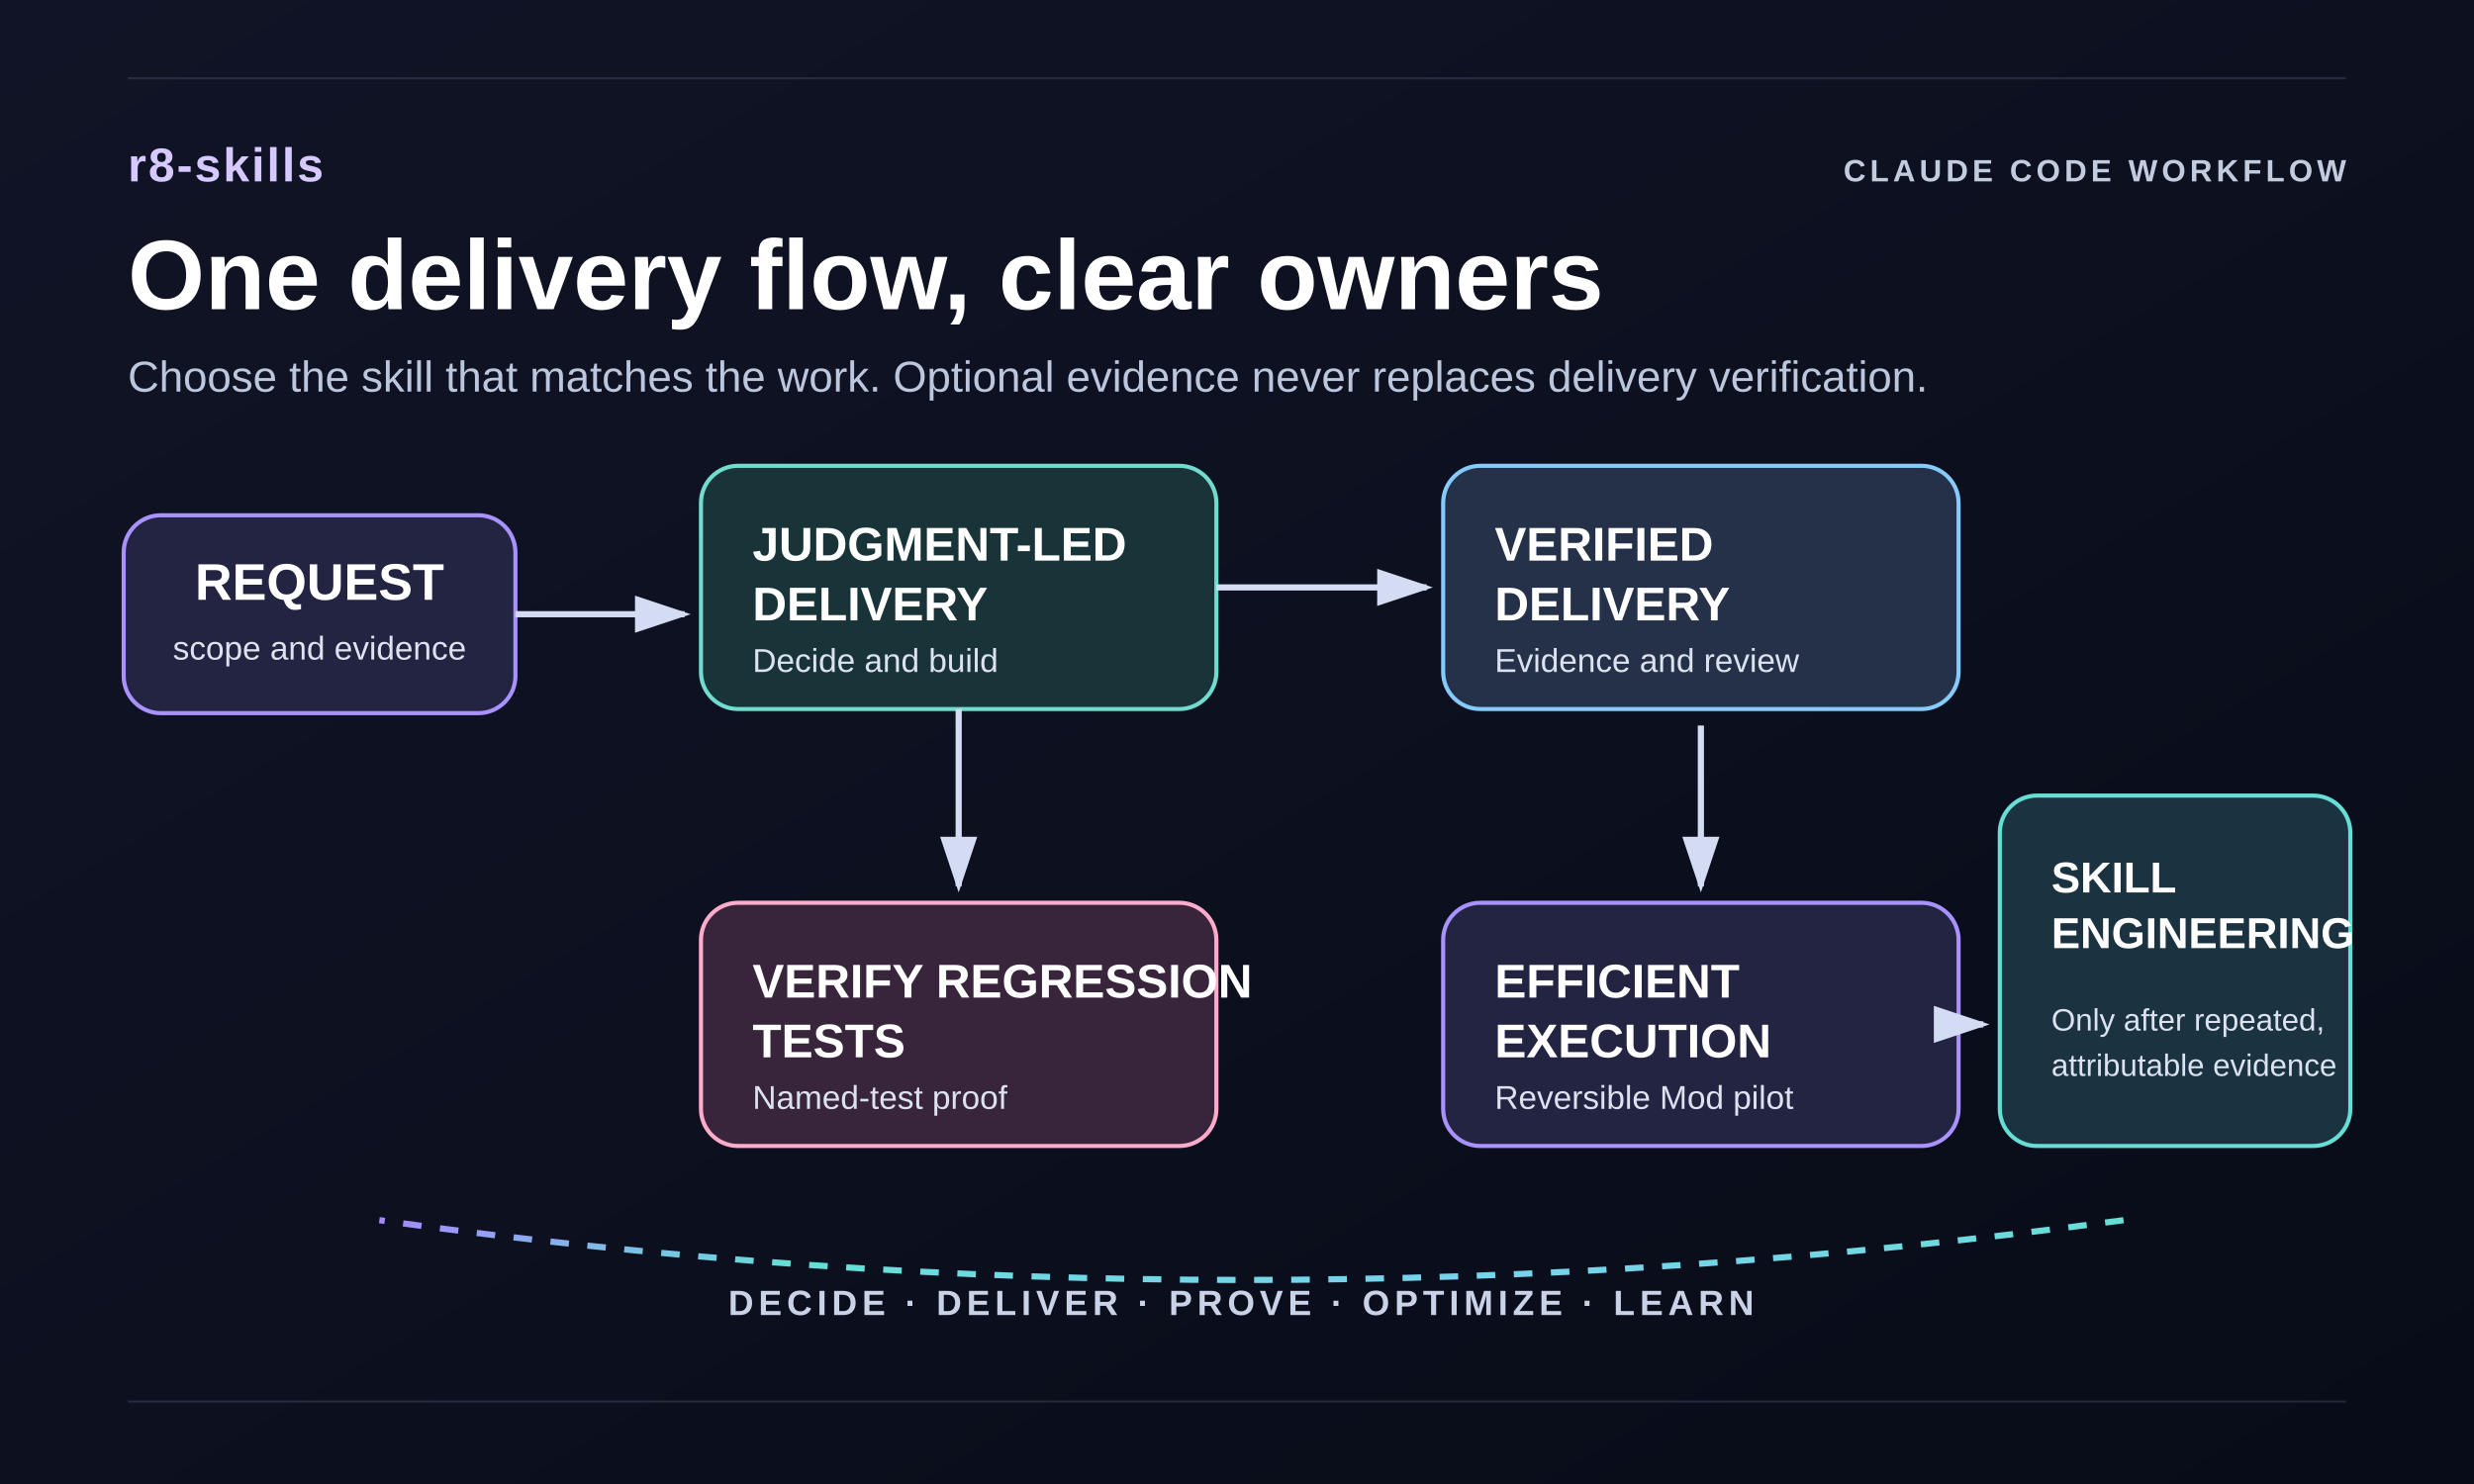
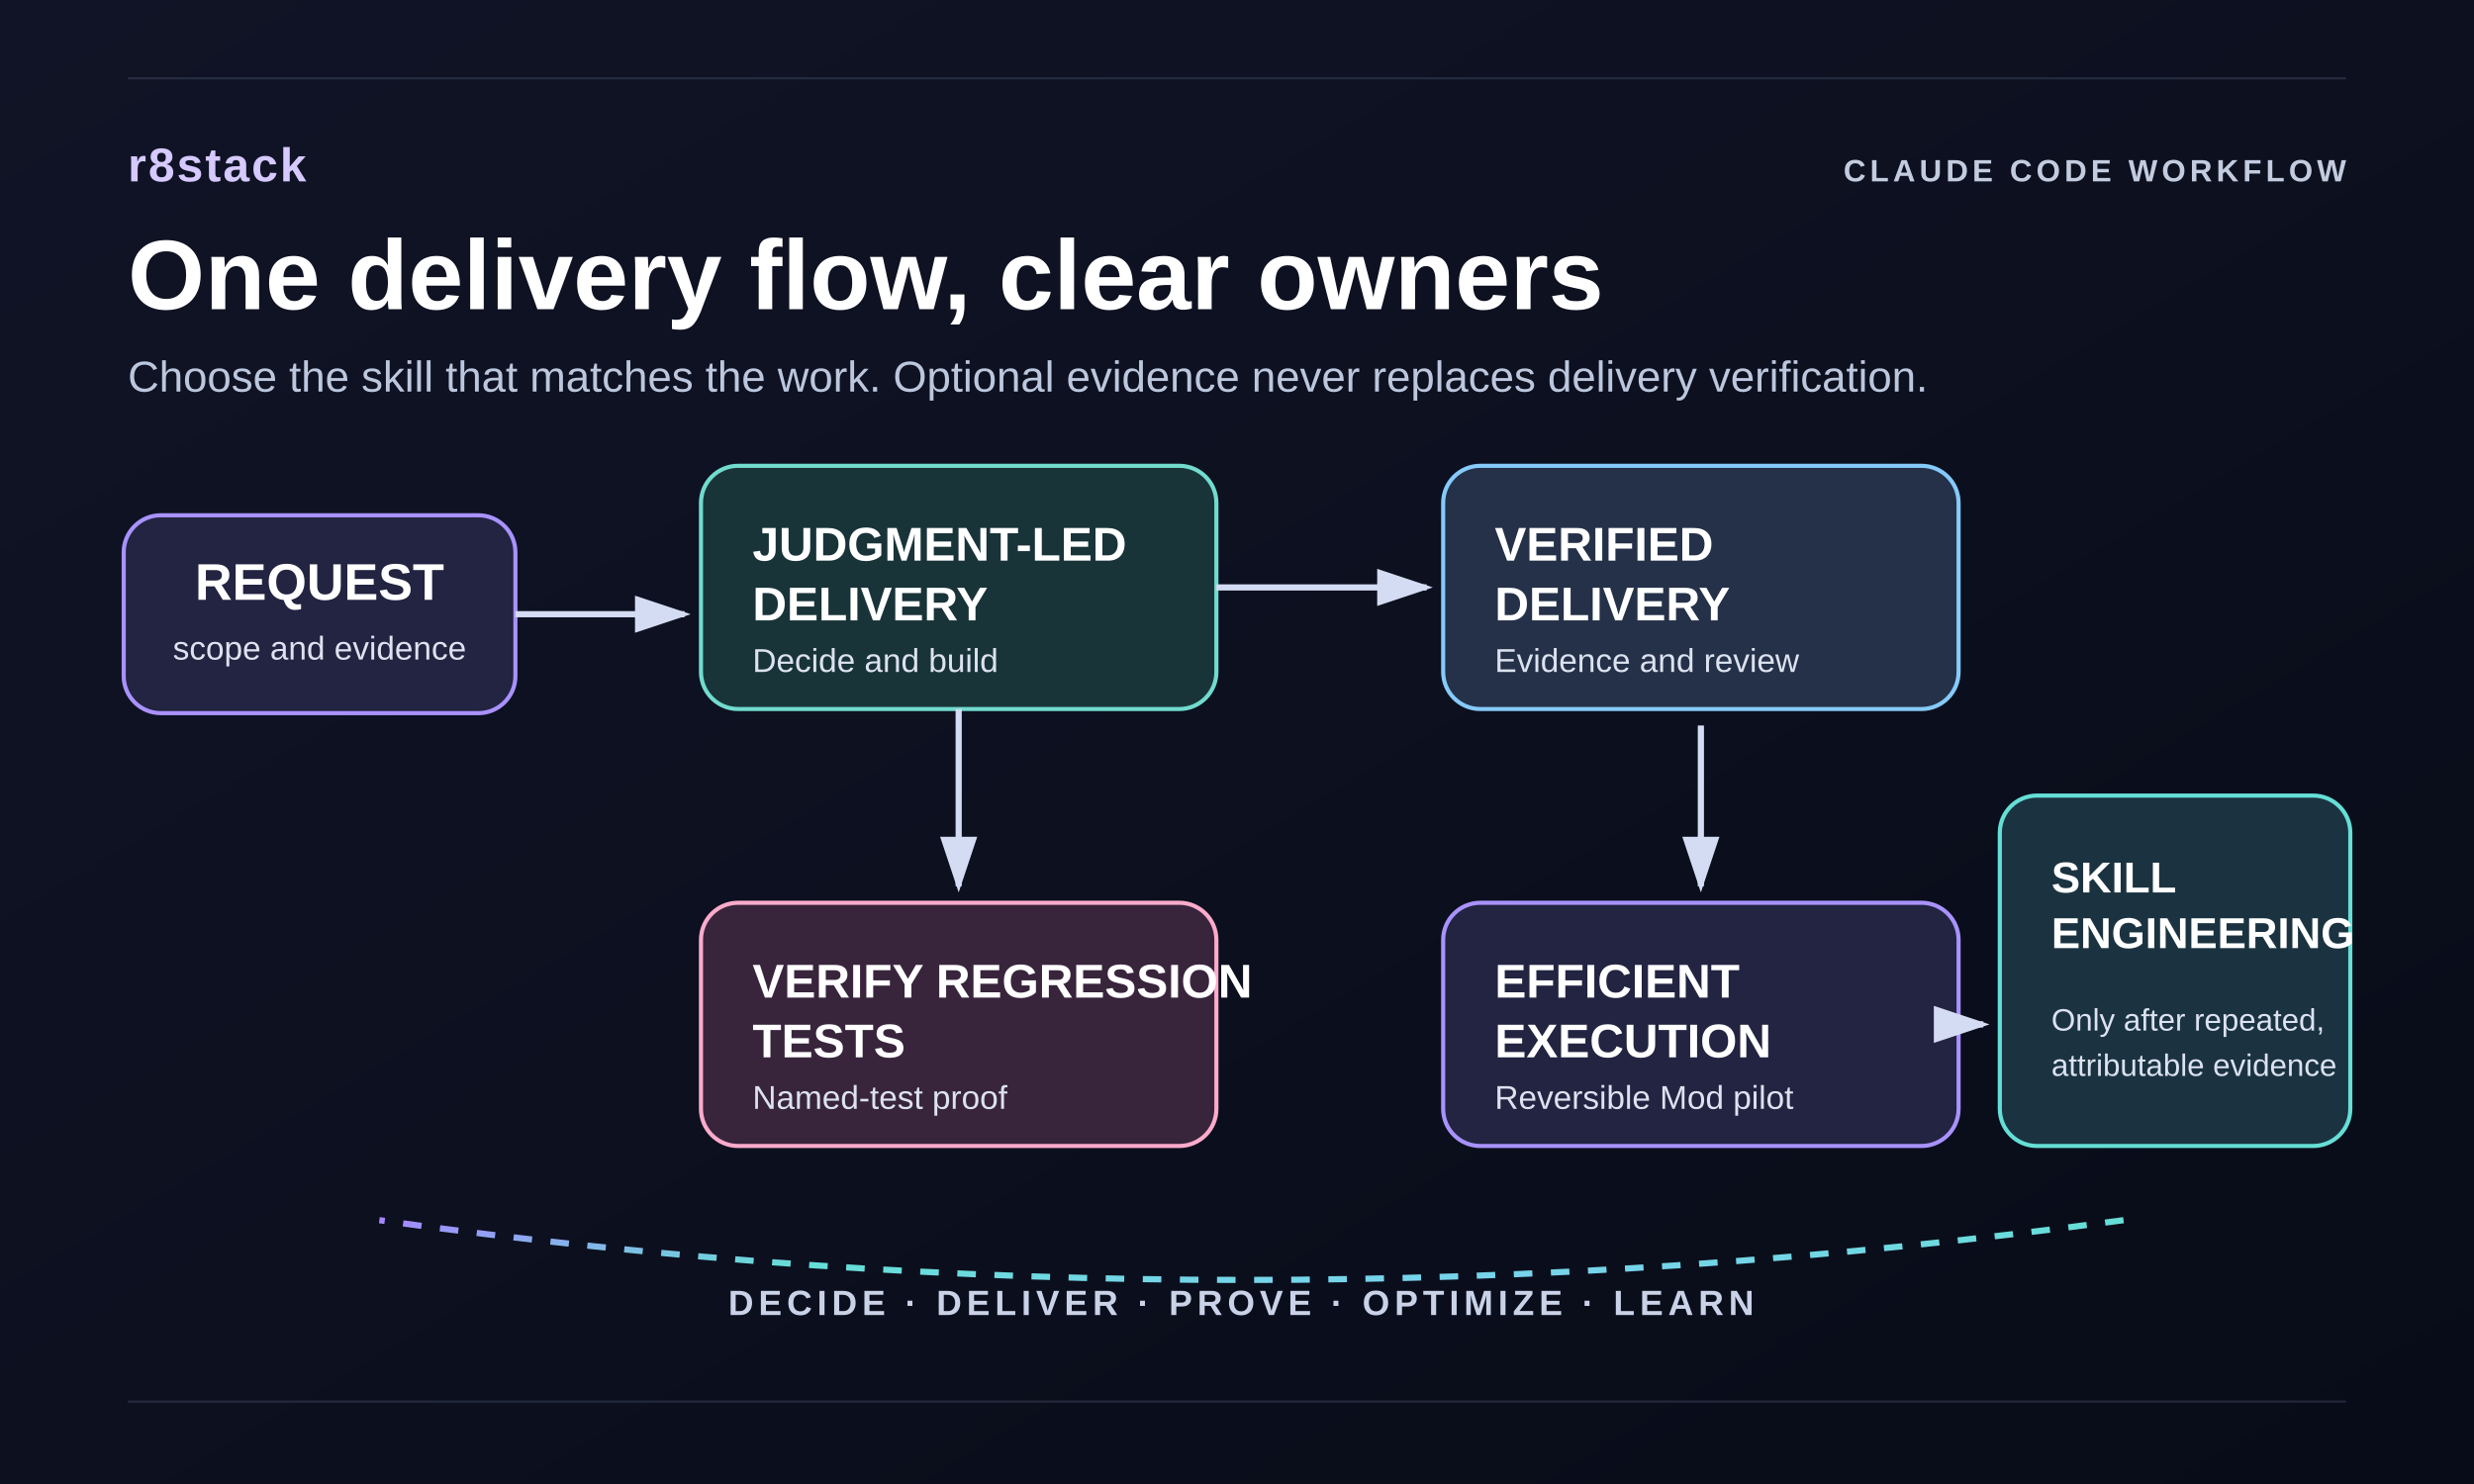
<svg xmlns="http://www.w3.org/2000/svg" viewBox="0 0 1200 720" width="1200" height="720" role="img" aria-labelledby="title description">
  <defs>
    <linearGradient id="background" x1="0" y1="0" x2="1" y2="1">
      <stop offset="0%" stop-color="#101426" />
      <stop offset="100%" stop-color="#080c18" />
    </linearGradient>
    <linearGradient id="edge" x1="0" y1="0" x2="1" y2="1">
      <stop offset="0%" stop-color="#a786ff" />
      <stop offset="50%" stop-color="#65dfd6" />
      <stop offset="100%" stop-color="#85cafa" />
    </linearGradient>
    <marker id="arrow" markerWidth="10" markerHeight="10" refX="8" refY="3" orient="auto">
      <path d="M0 0L9 3L0 6Z" fill="#d4dcf3" />
    </marker>
  </defs>
  <rect width="1200" height="720" fill="url(#background)" />
  <path d="M62 38h1076M62 680h1076" stroke="#64708c" stroke-opacity=".28" />
-   <text x="62" y="88" fill="#d5c9ff" font-size="23" font-family="Arial,Helvetica,sans-serif" letter-spacing="1" font-weight="700">r8-skills</text>
+   <text x="62" y="88" fill="#d5c9ff" font-size="23" font-family="Arial,Helvetica,sans-serif" letter-spacing="1" font-weight="700">r8stack</text>
  <text x="1138" y="88" fill="#c3ccdf" text-anchor="end" font-size="15" font-family="Arial,Helvetica,sans-serif" letter-spacing="2" font-weight="700">CLAUDE CODE WORKFLOW</text>
  <text x="62" y="150" fill="#fff" font-size="48" font-family="Arial,Helvetica,sans-serif" font-weight="800">One delivery flow, clear owners</text>
  <text x="62" y="190" fill="#bcc7dd" font-size="21" font-family="Arial,Helvetica,sans-serif">Choose the skill that matches the work. Optional evidence never replaces delivery verification.</text>
  <rect x="60" y="250" width="190" height="96" rx="18" fill="#222441" stroke="#a992ff" stroke-width="2" />
  <text x="155" y="291" text-anchor="middle" fill="#fff" font-size="25" font-family="Arial,Helvetica,sans-serif" font-weight="800">REQUEST</text>
  <text x="155" y="320" text-anchor="middle" fill="#dce2f0" font-size="16" font-family="Arial,Helvetica,sans-serif">scope and evidence</text>
  <g stroke-width="2">
    <rect x="340" y="226" width="250" height="118" rx="18" fill="#193439" stroke="#71dbce" />
    <rect x="700" y="226" width="250" height="118" rx="18" fill="#243148" stroke="#85cafa" />
    <rect x="340" y="438" width="250" height="118" rx="18" fill="#38253c" stroke="#ffabcb" />
    <rect x="700" y="438" width="250" height="118" rx="18" fill="#222441" stroke="#a992ff" />
  </g>
  <g fill="#fff" font-family="Arial,Helvetica,sans-serif" font-weight="800" font-size="23">
    <text x="365" y="272">JUDGMENT-LED</text>
    <text x="365" y="301">DELIVERY</text>
    <text x="725" y="272">VERIFIED</text>
    <text x="725" y="301">DELIVERY</text>
    <text x="365" y="484">VERIFY REGRESSION</text>
    <text x="365" y="513">TESTS</text>
    <text x="725" y="484">EFFICIENT</text>
    <text x="725" y="513">EXECUTION</text>
  </g>
  <g fill="#dce2f0" font-family="Arial,Helvetica,sans-serif" font-size="16">
    <text x="365" y="326">Decide and build</text>
    <text x="725" y="326">Evidence and review</text>
    <text x="365" y="538">Named-test proof</text>
    <text x="725" y="538">Reversible Mod pilot</text>
  </g>
  <path d="M250 298h82" stroke="#d4dcf3" stroke-width="3" marker-end="url(#arrow)" />
  <path d="M590 285h102" stroke="#d4dcf3" stroke-width="3" marker-end="url(#arrow)" />
  <path d="M825 352v78" stroke="#d4dcf3" stroke-width="3" marker-end="url(#arrow)" />
  <path d="M465 344v86" stroke="#d4dcf3" stroke-width="3" marker-end="url(#arrow)" />
  <rect x="970" y="386" width="170" height="170" rx="18" fill="#1b3341" stroke="#65dfd6" stroke-width="2" />
  <text x="995" y="433" fill="#fff" font-size="21" font-family="Arial,Helvetica,sans-serif" font-weight="800">SKILL</text>
  <text x="995" y="460" fill="#fff" font-size="21" font-family="Arial,Helvetica,sans-serif" font-weight="800">ENGINEERING</text>
  <text x="995" y="500" fill="#dce2f0" font-size="15" font-family="Arial,Helvetica,sans-serif">Only after repeated,</text>
  <text x="995" y="522" fill="#dce2f0" font-size="15" font-family="Arial,Helvetica,sans-serif">attributable evidence</text>
  <path d="M950 497h12" stroke="#d4dcf3" stroke-width="3" marker-end="url(#arrow)" />
  <path d="M1030 592Q600 650 184 592" fill="none" stroke="url(#edge)" stroke-width="3" stroke-dasharray="9 9" />
  <text x="602" y="638" text-anchor="middle" fill="#c9d2e7" font-size="17" font-family="Arial,Helvetica,sans-serif" letter-spacing="2.4" font-weight="700">DECIDE · DELIVER · PROVE · OPTIMIZE · LEARN</text>
</svg>
